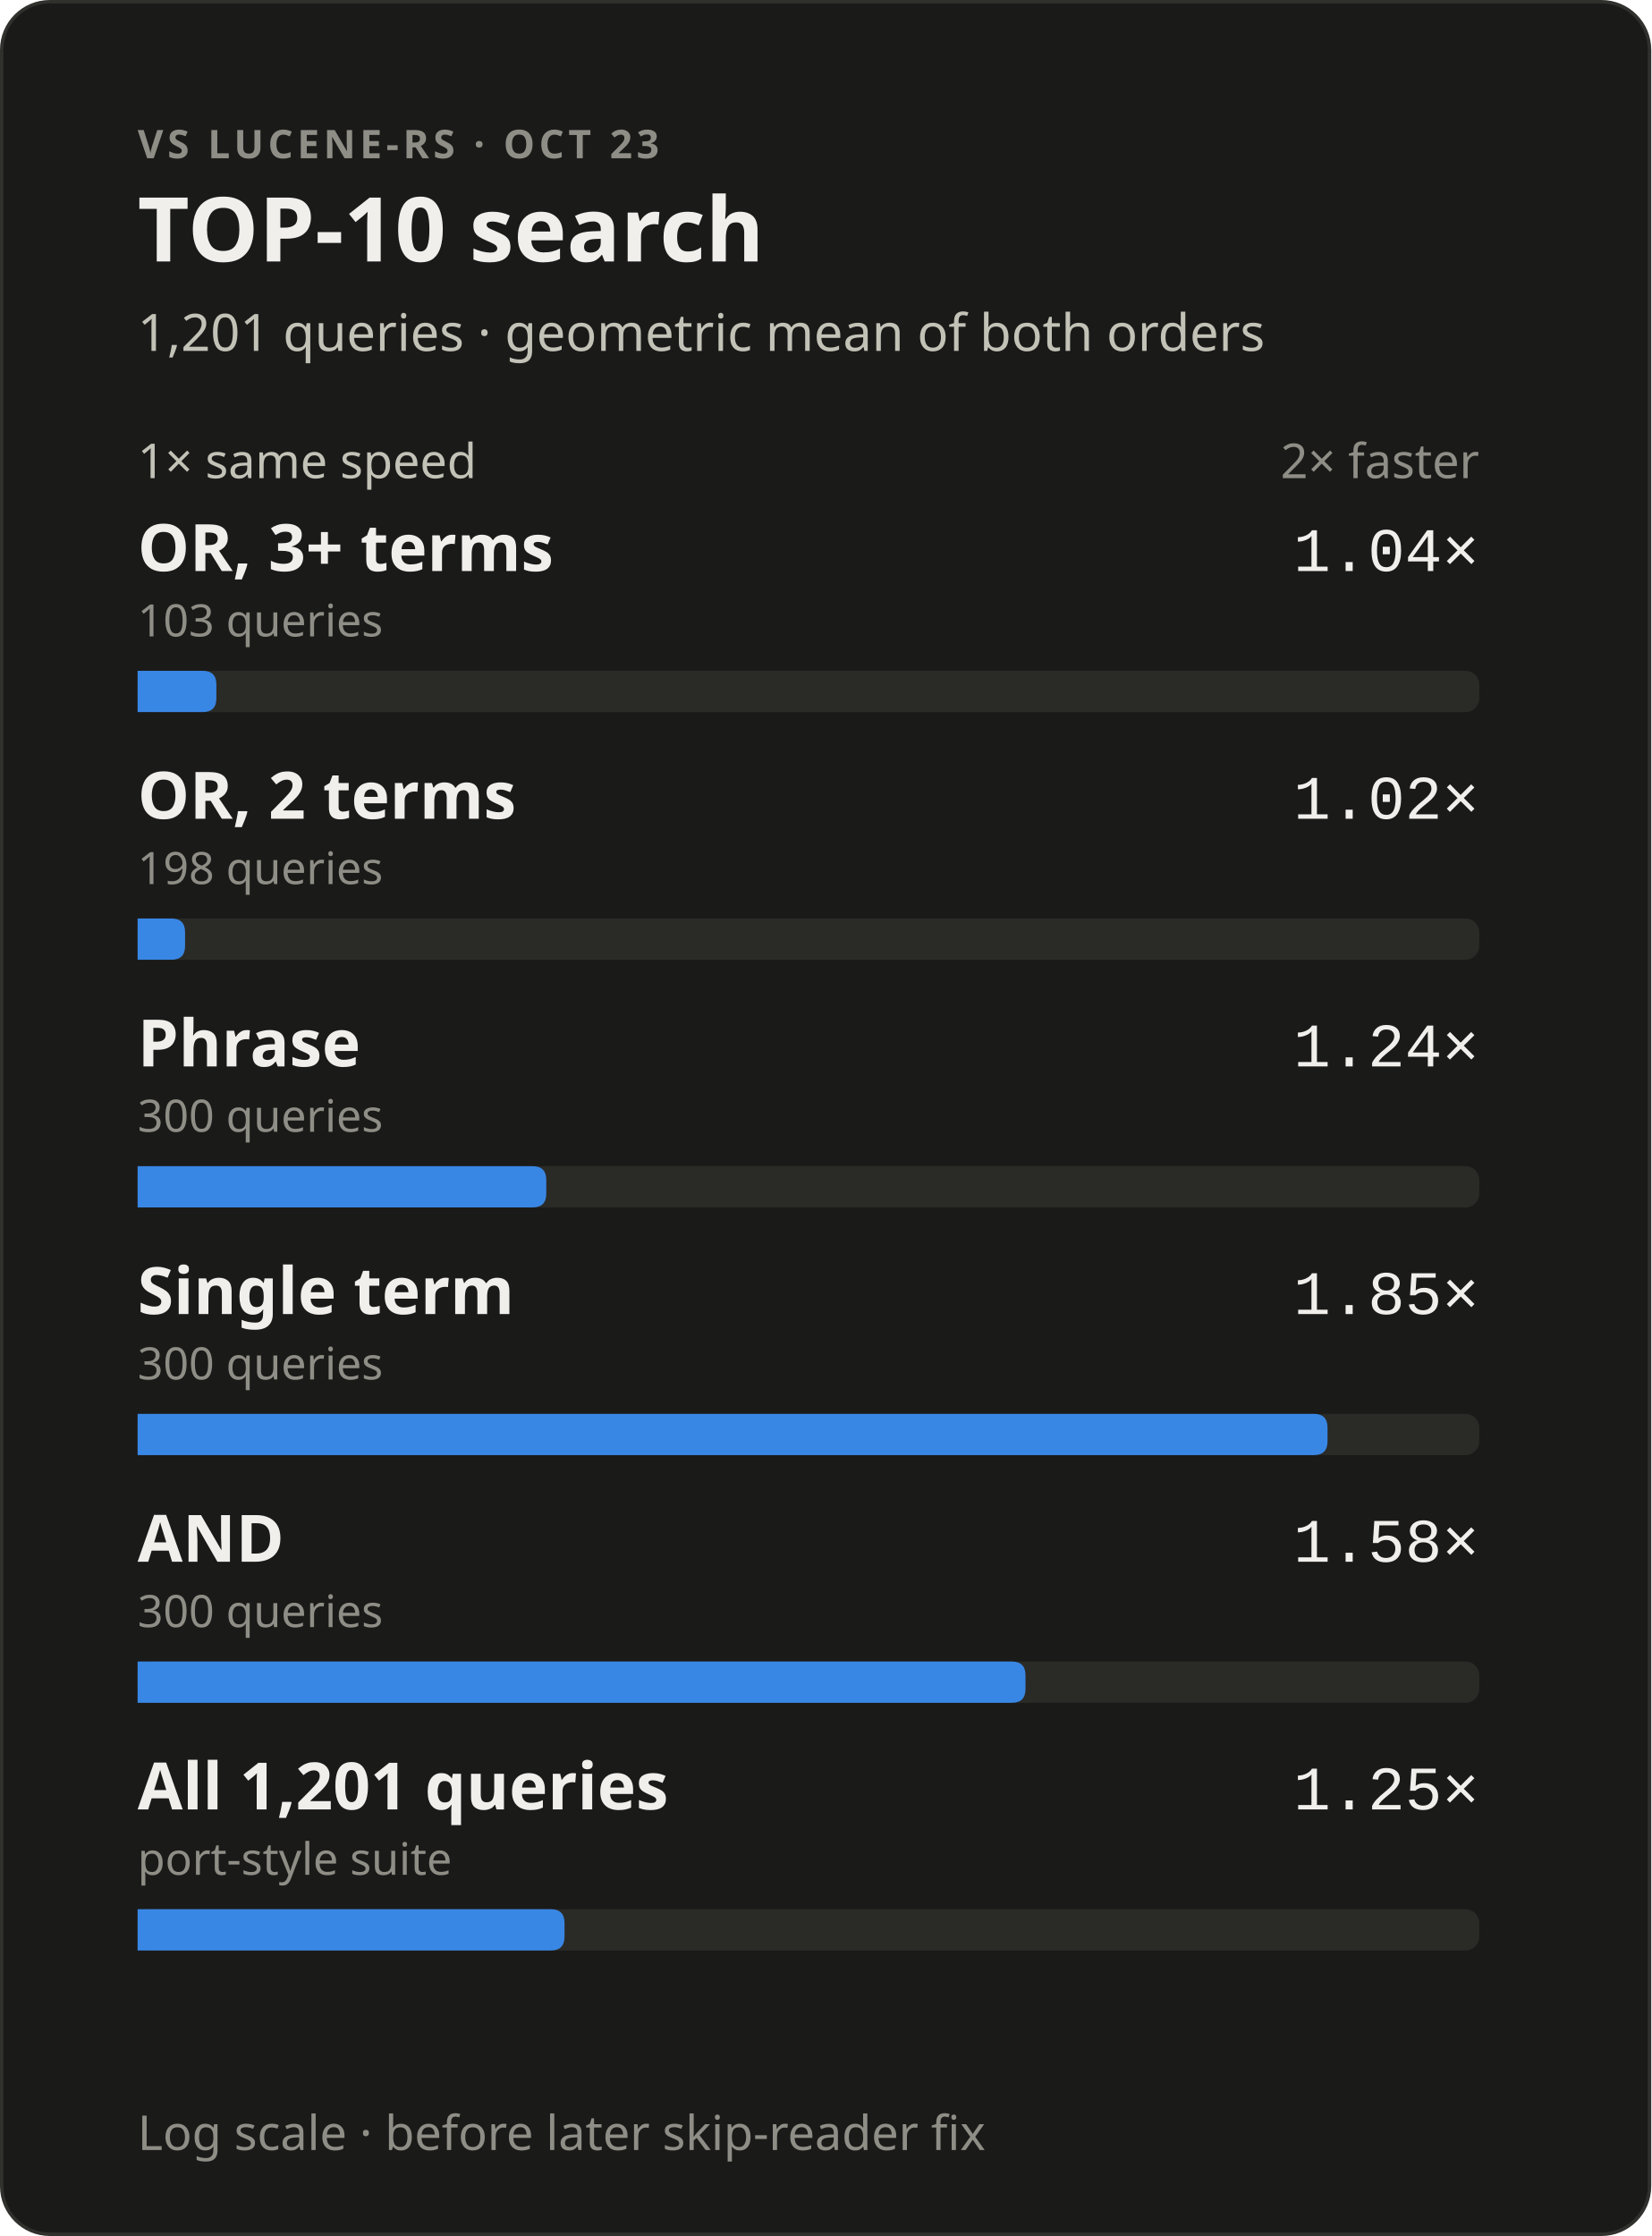
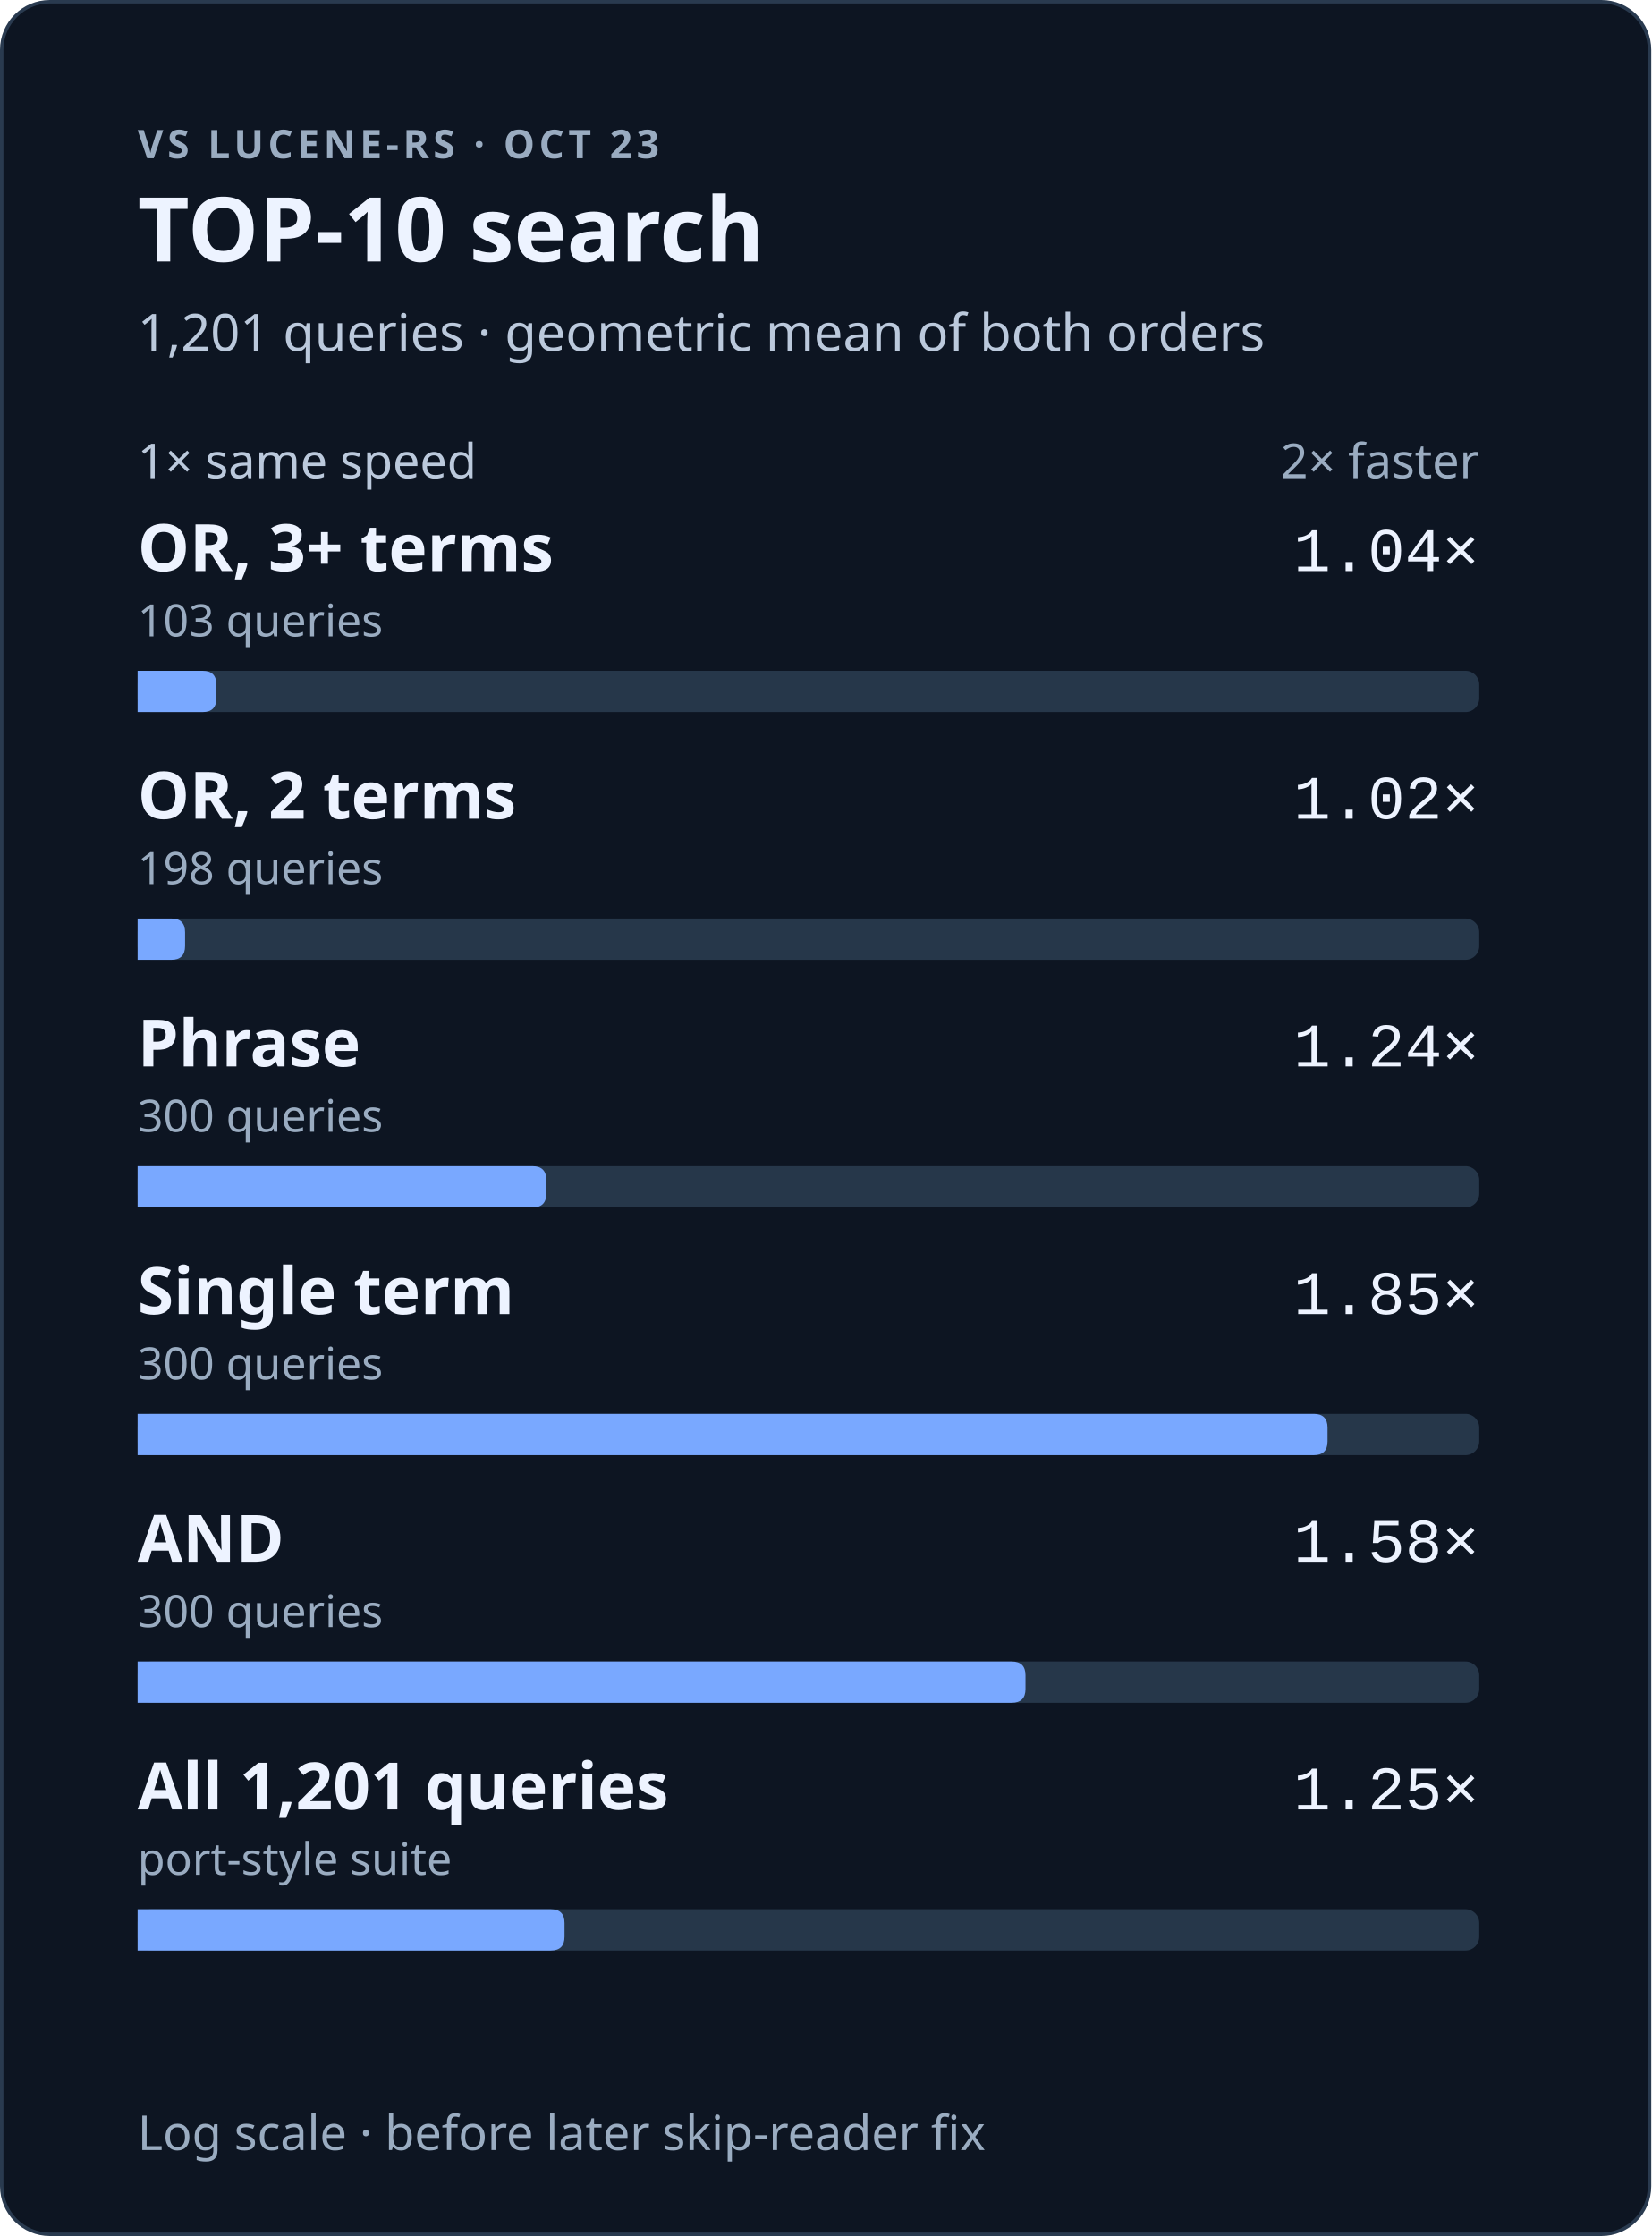
<svg xmlns="http://www.w3.org/2000/svg" width="480" height="650" viewBox="0 0 480 650" role="img" aria-labelledby="chart-title chart-description">
-   <rect x="0.5" y="0.5" width="479" height="649" rx="14" fill="#1a1a19" stroke="#30302d" />
-   <text x="40.0" y="46.0" font-size="11.5" font-weight="600" fill="#8f8e86" text-anchor="start" letter-spacing="1.2" font-family="-apple-system, BlinkMacSystemFont, 'Segoe UI', 'Noto Sans', Helvetica, Arial, sans-serif">VS LUCENE-RS · OCT 23</text>
-   <text x="40.0" y="76.0" font-size="26" font-weight="700" fill="#f0efec" text-anchor="start" font-family="-apple-system, BlinkMacSystemFont, 'Segoe UI', 'Noto Sans', Helvetica, Arial, sans-serif">TOP-10 search</text>
-   <text x="40.0" y="102.0" font-size="15" font-weight="400" fill="#c3c2b7" text-anchor="start" font-family="-apple-system, BlinkMacSystemFont, 'Segoe UI', 'Noto Sans', Helvetica, Arial, sans-serif">1,201 queries · geometric mean of both orders</text>
-   <text x="40.0" y="139.0" font-size="14" font-weight="400" fill="#c3c2b7" text-anchor="start" font-family="-apple-system, BlinkMacSystemFont, 'Segoe UI', 'Noto Sans', Helvetica, Arial, sans-serif">1× same speed</text>
-   <text x="430.0" y="139.0" font-size="14" font-weight="400" fill="#8f8e86" text-anchor="end" font-family="-apple-system, BlinkMacSystemFont, 'Segoe UI', 'Noto Sans', Helvetica, Arial, sans-serif">2× faster</text>
-   <text x="40.0" y="166.0" font-size="19" font-weight="600" fill="#f0efec" text-anchor="start" font-family="-apple-system, BlinkMacSystemFont, 'Segoe UI', 'Noto Sans', Helvetica, Arial, sans-serif">OR, 3+ terms</text>
-   <text x="430.0" y="166.0" font-size="18" font-weight="400" fill="#f0efec" text-anchor="end" font-family="ui-monospace, SFMono-Regular, 'SF Mono', Menlo, Consolas, 'Liberation Mono', monospace">1.04×</text>
-   <text x="40.0" y="185.0" font-size="13" font-weight="400" fill="#8f8e86" text-anchor="start" font-family="-apple-system, BlinkMacSystemFont, 'Segoe UI', 'Noto Sans', Helvetica, Arial, sans-serif">103 queries</text>
-   <rect x="40" y="195" width="390" height="12" rx="4" fill="#2a2a27" />
-   <path d="M40.0,195.0 H58.9 Q62.9,195.0 62.9,199.0 V203.0 Q62.9,207.0 58.9,207.0 H40.0 Z" fill="#3987e5" />
-   <text x="40.0" y="238.0" font-size="19" font-weight="600" fill="#f0efec" text-anchor="start" font-family="-apple-system, BlinkMacSystemFont, 'Segoe UI', 'Noto Sans', Helvetica, Arial, sans-serif">OR, 2 terms</text>
-   <text x="430.0" y="238.0" font-size="18" font-weight="400" fill="#f0efec" text-anchor="end" font-family="ui-monospace, SFMono-Regular, 'SF Mono', Menlo, Consolas, 'Liberation Mono', monospace">1.02×</text>
-   <text x="40.0" y="257.0" font-size="13" font-weight="400" fill="#8f8e86" text-anchor="start" font-family="-apple-system, BlinkMacSystemFont, 'Segoe UI', 'Noto Sans', Helvetica, Arial, sans-serif">198 queries</text>
-   <rect x="40" y="267" width="390" height="12" rx="4" fill="#2a2a27" />
-   <path d="M40.0,267.0 H49.8 Q53.8,267.0 53.8,271.0 V275.0 Q53.8,279.0 49.8,279.0 H40.0 Z" fill="#3987e5" />
-   <text x="40.0" y="310.0" font-size="19" font-weight="600" fill="#f0efec" text-anchor="start" font-family="-apple-system, BlinkMacSystemFont, 'Segoe UI', 'Noto Sans', Helvetica, Arial, sans-serif">Phrase</text>
-   <text x="430.0" y="310.0" font-size="18" font-weight="400" fill="#f0efec" text-anchor="end" font-family="ui-monospace, SFMono-Regular, 'SF Mono', Menlo, Consolas, 'Liberation Mono', monospace">1.24×</text>
-   <text x="40.0" y="329.0" font-size="13" font-weight="400" fill="#8f8e86" text-anchor="start" font-family="-apple-system, BlinkMacSystemFont, 'Segoe UI', 'Noto Sans', Helvetica, Arial, sans-serif">300 queries</text>
-   <rect x="40" y="339" width="390" height="12" rx="4" fill="#2a2a27" />
-   <path d="M40.0,339.0 H154.8 Q158.8,339.0 158.8,343.0 V347.0 Q158.8,351.0 154.8,351.0 H40.0 Z" fill="#3987e5" />
-   <text x="40.0" y="382.0" font-size="19" font-weight="600" fill="#f0efec" text-anchor="start" font-family="-apple-system, BlinkMacSystemFont, 'Segoe UI', 'Noto Sans', Helvetica, Arial, sans-serif">Single term</text>
-   <text x="430.0" y="382.0" font-size="18" font-weight="400" fill="#f0efec" text-anchor="end" font-family="ui-monospace, SFMono-Regular, 'SF Mono', Menlo, Consolas, 'Liberation Mono', monospace">1.85×</text>
-   <text x="40.0" y="401.0" font-size="13" font-weight="400" fill="#8f8e86" text-anchor="start" font-family="-apple-system, BlinkMacSystemFont, 'Segoe UI', 'Noto Sans', Helvetica, Arial, sans-serif">300 queries</text>
-   <rect x="40" y="411" width="390" height="12" rx="4" fill="#2a2a27" />
-   <path d="M40.0,411.0 H381.9 Q385.9,411.0 385.9,415.0 V419.0 Q385.9,423.0 381.9,423.0 H40.0 Z" fill="#3987e5" />
-   <text x="40.0" y="454.0" font-size="19" font-weight="600" fill="#f0efec" text-anchor="start" font-family="-apple-system, BlinkMacSystemFont, 'Segoe UI', 'Noto Sans', Helvetica, Arial, sans-serif">AND</text>
-   <text x="430.0" y="454.0" font-size="18" font-weight="400" fill="#f0efec" text-anchor="end" font-family="ui-monospace, SFMono-Regular, 'SF Mono', Menlo, Consolas, 'Liberation Mono', monospace">1.58×</text>
-   <text x="40.0" y="473.0" font-size="13" font-weight="400" fill="#8f8e86" text-anchor="start" font-family="-apple-system, BlinkMacSystemFont, 'Segoe UI', 'Noto Sans', Helvetica, Arial, sans-serif">300 queries</text>
-   <rect x="40" y="483" width="390" height="12" rx="4" fill="#2a2a27" />
-   <path d="M40.0,483.0 H294.1 Q298.1,483.0 298.1,487.0 V491.0 Q298.1,495.0 294.1,495.0 H40.0 Z" fill="#3987e5" />
-   <text x="40.0" y="526.0" font-size="19" font-weight="600" fill="#f0efec" text-anchor="start" font-family="-apple-system, BlinkMacSystemFont, 'Segoe UI', 'Noto Sans', Helvetica, Arial, sans-serif">All 1,201 queries</text>
-   <text x="430.0" y="526.0" font-size="18" font-weight="400" fill="#f0efec" text-anchor="end" font-family="ui-monospace, SFMono-Regular, 'SF Mono', Menlo, Consolas, 'Liberation Mono', monospace">1.25×</text>
-   <text x="40.0" y="545.0" font-size="13" font-weight="400" fill="#8f8e86" text-anchor="start" font-family="-apple-system, BlinkMacSystemFont, 'Segoe UI', 'Noto Sans', Helvetica, Arial, sans-serif">port-style suite</text>
-   <rect x="40" y="555" width="390" height="12" rx="4" fill="#2a2a27" />
-   <path d="M40.0,555.0 H160.1 Q164.1,555.0 164.1,559.0 V563.0 Q164.1,567.0 160.1,567.0 H40.0 Z" fill="#3987e5" />
-   <text x="40.0" y="625.0" font-size="14" font-weight="400" fill="#8f8e86" text-anchor="start" font-family="-apple-system, BlinkMacSystemFont, 'Segoe UI', 'Noto Sans', Helvetica, Arial, sans-serif">Log scale · before later skip-reader fix</text>
+   <rect x="0.5" y="0.5" width="479" height="649" rx="14" fill="#0d1522" stroke="#293a4f" />
+   <text x="40.0" y="46.0" font-size="11.5" font-weight="600" fill="#9aacc1" text-anchor="start" letter-spacing="1.2" font-family="-apple-system, BlinkMacSystemFont, 'Segoe UI', 'Noto Sans', Helvetica, Arial, sans-serif">VS LUCENE-RS · OCT 23</text>
+   <text x="40.0" y="76.0" font-size="26" font-weight="700" fill="#edf3ff" text-anchor="start" font-family="-apple-system, BlinkMacSystemFont, 'Segoe UI', 'Noto Sans', Helvetica, Arial, sans-serif">TOP-10 search</text>
+   <text x="40.0" y="102.0" font-size="15" font-weight="400" fill="#bbc9dc" text-anchor="start" font-family="-apple-system, BlinkMacSystemFont, 'Segoe UI', 'Noto Sans', Helvetica, Arial, sans-serif">1,201 queries · geometric mean of both orders</text>
+   <text x="40.0" y="139.0" font-size="14" font-weight="400" fill="#bbc9dc" text-anchor="start" font-family="-apple-system, BlinkMacSystemFont, 'Segoe UI', 'Noto Sans', Helvetica, Arial, sans-serif">1× same speed</text>
+   <text x="430.0" y="139.0" font-size="14" font-weight="400" fill="#9aacc1" text-anchor="end" font-family="-apple-system, BlinkMacSystemFont, 'Segoe UI', 'Noto Sans', Helvetica, Arial, sans-serif">2× faster</text>
+   <text x="40.0" y="166.0" font-size="19" font-weight="600" fill="#edf3ff" text-anchor="start" font-family="-apple-system, BlinkMacSystemFont, 'Segoe UI', 'Noto Sans', Helvetica, Arial, sans-serif">OR, 3+ terms</text>
+   <text x="430.0" y="166.0" font-size="18" font-weight="400" fill="#edf3ff" text-anchor="end" font-family="ui-monospace, SFMono-Regular, 'SF Mono', Menlo, Consolas, 'Liberation Mono', monospace">1.04×</text>
+   <text x="40.0" y="185.0" font-size="13" font-weight="400" fill="#9aacc1" text-anchor="start" font-family="-apple-system, BlinkMacSystemFont, 'Segoe UI', 'Noto Sans', Helvetica, Arial, sans-serif">103 queries</text>
+   <rect x="40" y="195" width="390" height="12" rx="4" fill="#26374a" />
+   <path d="M40.0,195.0 H58.9 Q62.9,195.0 62.9,199.0 V203.0 Q62.9,207.0 58.9,207.0 H40.0 Z" fill="#79a8ff" />
+   <text x="40.0" y="238.0" font-size="19" font-weight="600" fill="#edf3ff" text-anchor="start" font-family="-apple-system, BlinkMacSystemFont, 'Segoe UI', 'Noto Sans', Helvetica, Arial, sans-serif">OR, 2 terms</text>
+   <text x="430.0" y="238.0" font-size="18" font-weight="400" fill="#edf3ff" text-anchor="end" font-family="ui-monospace, SFMono-Regular, 'SF Mono', Menlo, Consolas, 'Liberation Mono', monospace">1.02×</text>
+   <text x="40.0" y="257.0" font-size="13" font-weight="400" fill="#9aacc1" text-anchor="start" font-family="-apple-system, BlinkMacSystemFont, 'Segoe UI', 'Noto Sans', Helvetica, Arial, sans-serif">198 queries</text>
+   <rect x="40" y="267" width="390" height="12" rx="4" fill="#26374a" />
+   <path d="M40.0,267.0 H49.8 Q53.8,267.0 53.8,271.0 V275.0 Q53.8,279.0 49.8,279.0 H40.0 Z" fill="#79a8ff" />
+   <text x="40.0" y="310.0" font-size="19" font-weight="600" fill="#edf3ff" text-anchor="start" font-family="-apple-system, BlinkMacSystemFont, 'Segoe UI', 'Noto Sans', Helvetica, Arial, sans-serif">Phrase</text>
+   <text x="430.0" y="310.0" font-size="18" font-weight="400" fill="#edf3ff" text-anchor="end" font-family="ui-monospace, SFMono-Regular, 'SF Mono', Menlo, Consolas, 'Liberation Mono', monospace">1.24×</text>
+   <text x="40.0" y="329.0" font-size="13" font-weight="400" fill="#9aacc1" text-anchor="start" font-family="-apple-system, BlinkMacSystemFont, 'Segoe UI', 'Noto Sans', Helvetica, Arial, sans-serif">300 queries</text>
+   <rect x="40" y="339" width="390" height="12" rx="4" fill="#26374a" />
+   <path d="M40.0,339.0 H154.8 Q158.8,339.0 158.8,343.0 V347.0 Q158.8,351.0 154.8,351.0 H40.0 Z" fill="#79a8ff" />
+   <text x="40.0" y="382.0" font-size="19" font-weight="600" fill="#edf3ff" text-anchor="start" font-family="-apple-system, BlinkMacSystemFont, 'Segoe UI', 'Noto Sans', Helvetica, Arial, sans-serif">Single term</text>
+   <text x="430.0" y="382.0" font-size="18" font-weight="400" fill="#edf3ff" text-anchor="end" font-family="ui-monospace, SFMono-Regular, 'SF Mono', Menlo, Consolas, 'Liberation Mono', monospace">1.85×</text>
+   <text x="40.0" y="401.0" font-size="13" font-weight="400" fill="#9aacc1" text-anchor="start" font-family="-apple-system, BlinkMacSystemFont, 'Segoe UI', 'Noto Sans', Helvetica, Arial, sans-serif">300 queries</text>
+   <rect x="40" y="411" width="390" height="12" rx="4" fill="#26374a" />
+   <path d="M40.0,411.0 H381.9 Q385.9,411.0 385.9,415.0 V419.0 Q385.9,423.0 381.9,423.0 H40.0 Z" fill="#79a8ff" />
+   <text x="40.0" y="454.0" font-size="19" font-weight="600" fill="#edf3ff" text-anchor="start" font-family="-apple-system, BlinkMacSystemFont, 'Segoe UI', 'Noto Sans', Helvetica, Arial, sans-serif">AND</text>
+   <text x="430.0" y="454.0" font-size="18" font-weight="400" fill="#edf3ff" text-anchor="end" font-family="ui-monospace, SFMono-Regular, 'SF Mono', Menlo, Consolas, 'Liberation Mono', monospace">1.58×</text>
+   <text x="40.0" y="473.0" font-size="13" font-weight="400" fill="#9aacc1" text-anchor="start" font-family="-apple-system, BlinkMacSystemFont, 'Segoe UI', 'Noto Sans', Helvetica, Arial, sans-serif">300 queries</text>
+   <rect x="40" y="483" width="390" height="12" rx="4" fill="#26374a" />
+   <path d="M40.0,483.0 H294.1 Q298.1,483.0 298.1,487.0 V491.0 Q298.1,495.0 294.1,495.0 H40.0 Z" fill="#79a8ff" />
+   <text x="40.0" y="526.0" font-size="19" font-weight="600" fill="#edf3ff" text-anchor="start" font-family="-apple-system, BlinkMacSystemFont, 'Segoe UI', 'Noto Sans', Helvetica, Arial, sans-serif">All 1,201 queries</text>
+   <text x="430.0" y="526.0" font-size="18" font-weight="400" fill="#edf3ff" text-anchor="end" font-family="ui-monospace, SFMono-Regular, 'SF Mono', Menlo, Consolas, 'Liberation Mono', monospace">1.25×</text>
+   <text x="40.0" y="545.0" font-size="13" font-weight="400" fill="#9aacc1" text-anchor="start" font-family="-apple-system, BlinkMacSystemFont, 'Segoe UI', 'Noto Sans', Helvetica, Arial, sans-serif">port-style suite</text>
+   <rect x="40" y="555" width="390" height="12" rx="4" fill="#26374a" />
+   <path d="M40.0,555.0 H160.1 Q164.1,555.0 164.1,559.0 V563.0 Q164.1,567.0 160.1,567.0 H40.0 Z" fill="#79a8ff" />
+   <text x="40.0" y="625.0" font-size="14" font-weight="400" fill="#9aacc1" text-anchor="start" font-family="-apple-system, BlinkMacSystemFont, 'Segoe UI', 'Noto Sans', Helvetica, Arial, sans-serif">Log scale · before later skip-reader fix</text>
</svg>
